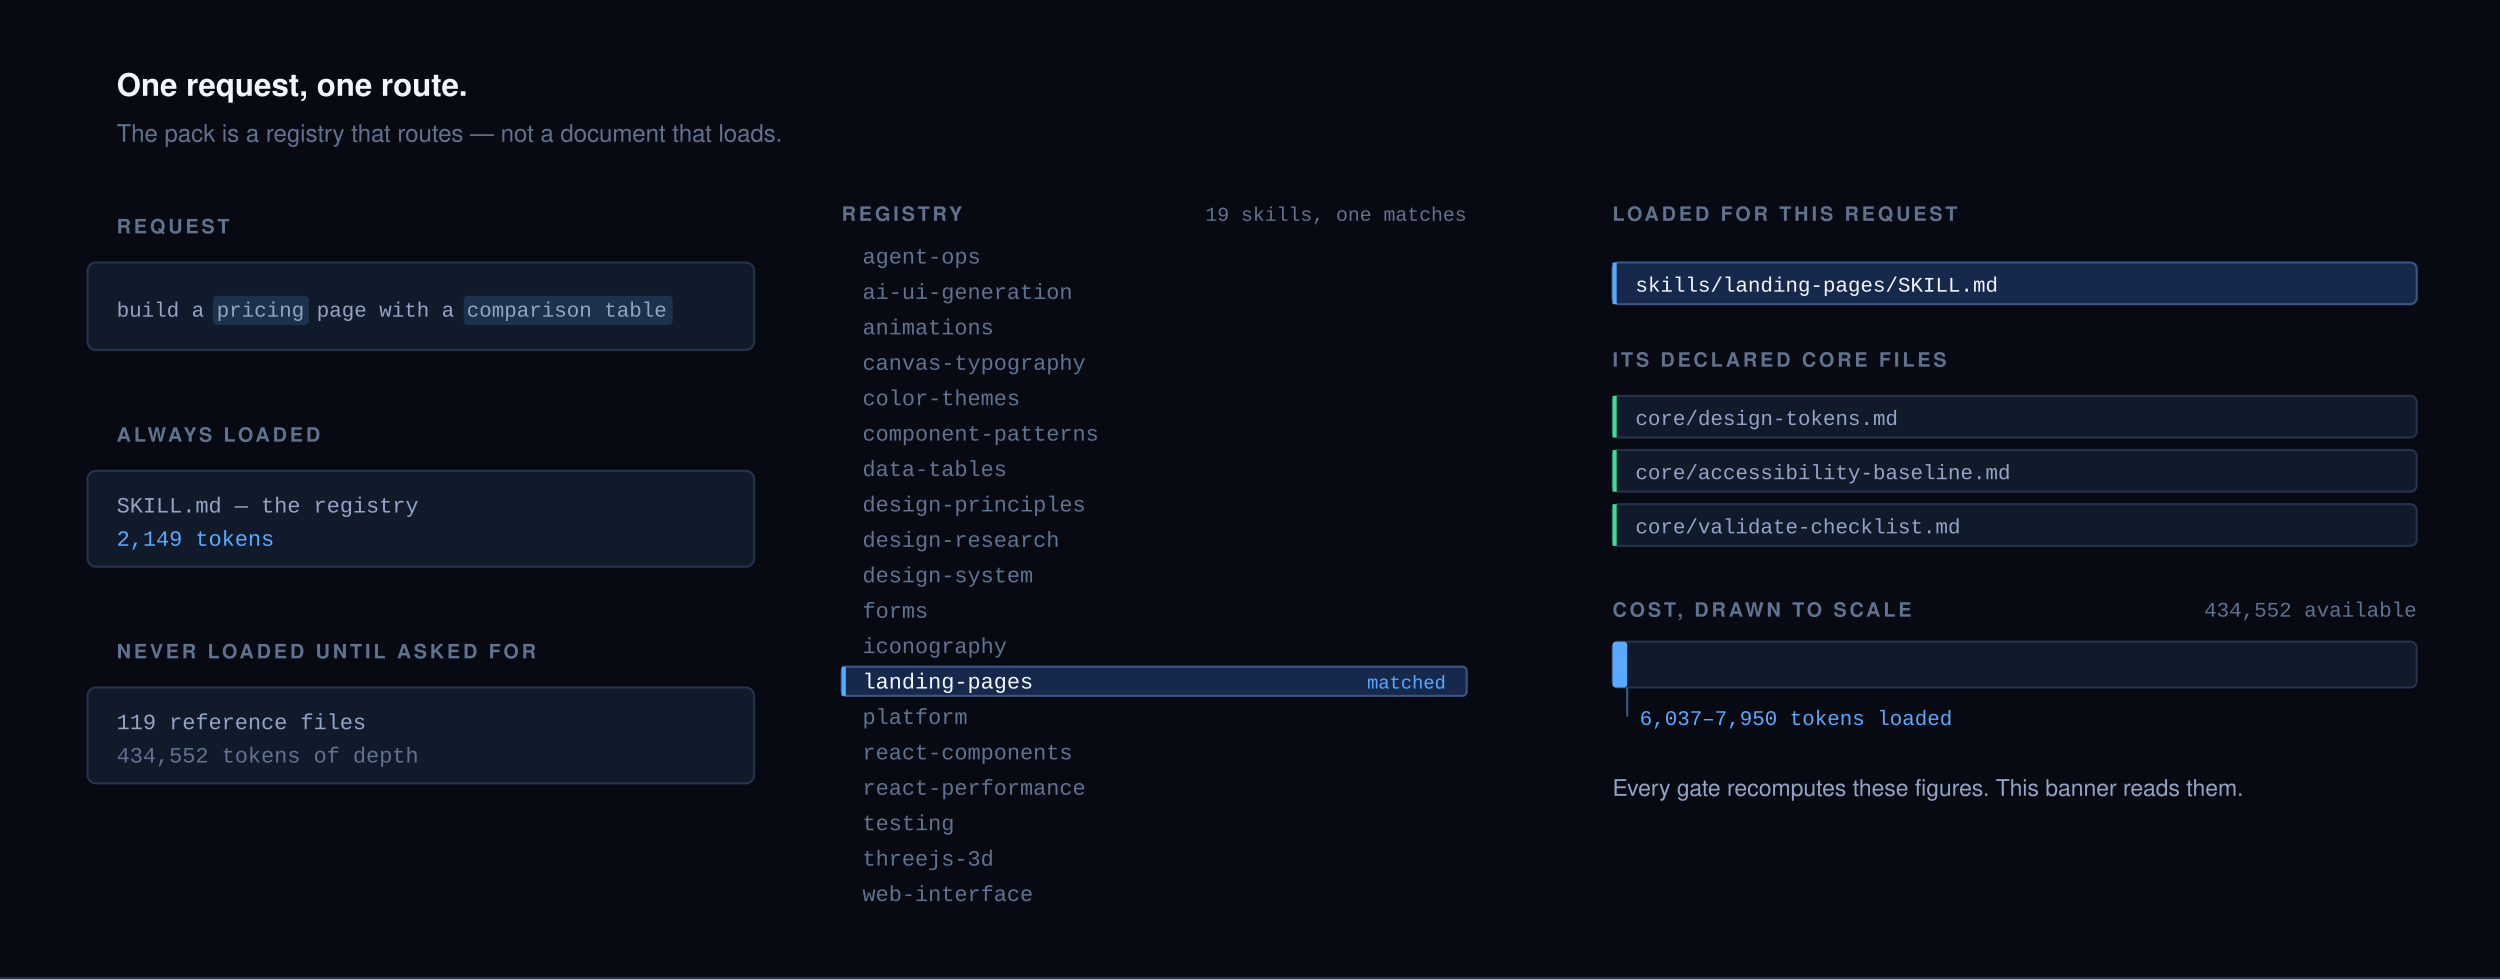
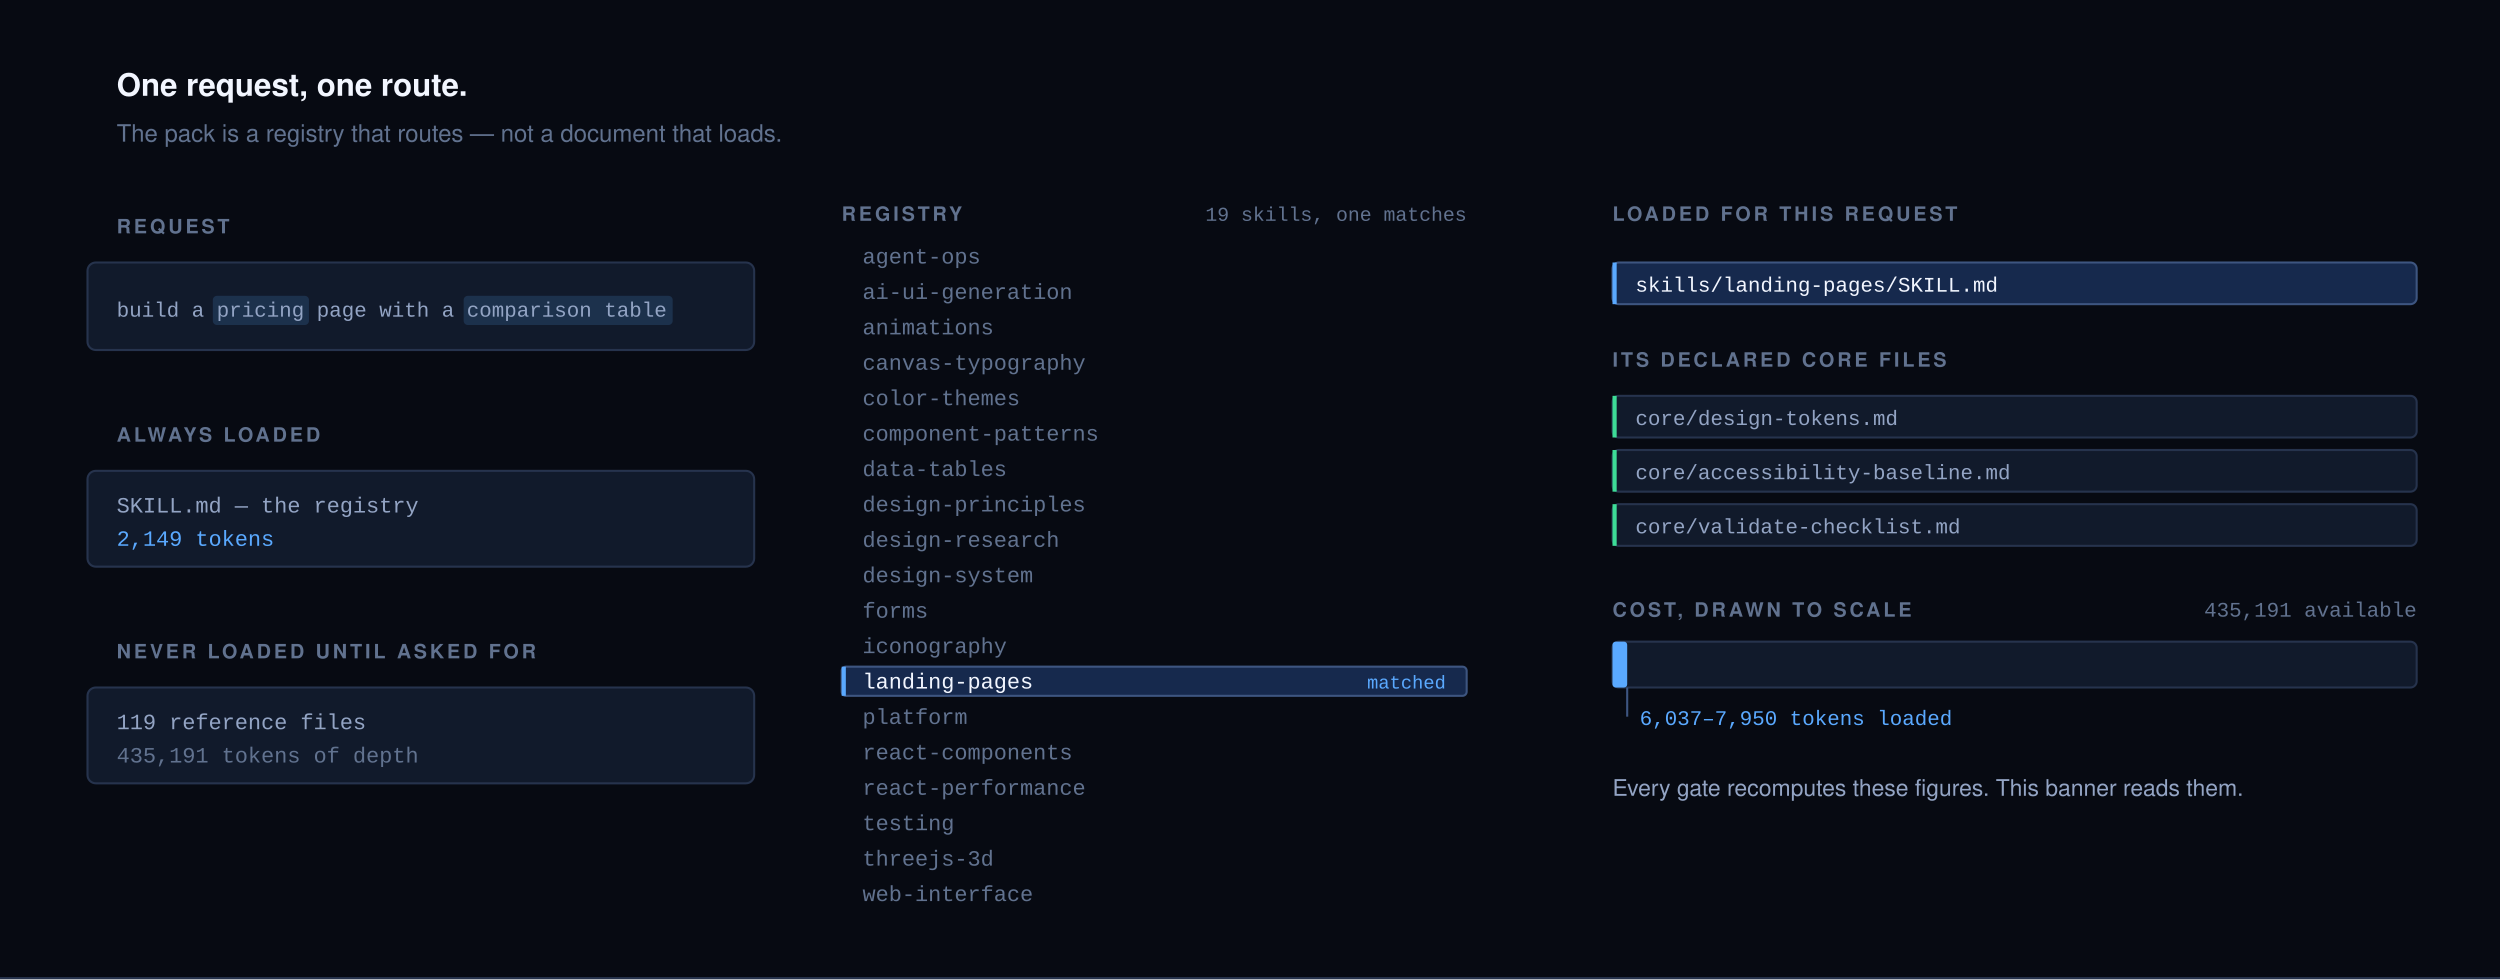
- <svg xmlns="http://www.w3.org/2000/svg" viewBox="0 0 1200 470" width="1200" height="470" role="img" aria-label="How the pack routes one request: a prompt asking for a pricing page with a comparison table is matched against a registry of 19 skills, exactly one of them — landing-pages — is selected, its three core dependency files attach, and a cost meter shows 6,037 to 7,950 tokens loaded against 434,552 tokens of available depth, drawn to scale.">
+ <svg xmlns="http://www.w3.org/2000/svg" viewBox="0 0 1200 470" width="1200" height="470" role="img" aria-label="How the pack routes one request: a prompt asking for a pricing page with a comparison table is matched against a registry of 19 skills, exactly one of them — landing-pages — is selected, its three core dependency files attach, and a cost meter shows 6,037 to 7,950 tokens loaded against 435,191 tokens of available depth, drawn to scale.">
  <style>
@keyframes rf0{0%,14.6%{opacity:0}16%{opacity:1}18.6%,100%{opacity:0}}
@keyframes rf1{0%,15.6%{opacity:0}17%{opacity:1}19.6%,100%{opacity:0}}
@keyframes rf2{0%,16.6%{opacity:0}18%{opacity:1}20.6%,100%{opacity:0}}
@keyframes rf3{0%,17.6%{opacity:0}19%{opacity:1}21.6%,100%{opacity:0}}
@keyframes rf4{0%,18.6%{opacity:0}20%{opacity:1}22.6%,100%{opacity:0}}
@keyframes rf5{0%,19.6%{opacity:0}21%{opacity:1}23.6%,100%{opacity:0}}
@keyframes rf6{0%,20.6%{opacity:0}22%{opacity:1}24.6%,100%{opacity:0}}
@keyframes rf7{0%,21.6%{opacity:0}23%{opacity:1}25.6%,100%{opacity:0}}
@keyframes rf8{0%,22.6%{opacity:0}24%{opacity:1}26.6%,100%{opacity:0}}
@keyframes rf9{0%,23.6%{opacity:0}25%{opacity:1}27.6%,100%{opacity:0}}
@keyframes rf10{0%,24.6%{opacity:0}26%{opacity:1}28.6%,100%{opacity:0}}
@keyframes rf11{0%,25.6%{opacity:0}27%{opacity:1}29.6%,100%{opacity:0}}
@keyframes rf12{0%,26.6%{opacity:0}28%{opacity:1}30.6%,100%{opacity:0}}
@keyframes rf13{0%,27.6%{opacity:0}29%{opacity:1}31.6%,100%{opacity:0}}
@keyframes rf14{0%,28.6%{opacity:0}30%{opacity:1}32.6%,100%{opacity:0}}
@keyframes rf15{0%,29.6%{opacity:0}31%{opacity:1}33.6%,100%{opacity:0}}
@keyframes rf16{0%,30.6%{opacity:0}32%{opacity:1}34.6%,100%{opacity:0}}
@keyframes rf17{0%,31.6%{opacity:0}33%{opacity:1}35.6%,100%{opacity:0}}
@keyframes rf18{0%,32.6%{opacity:0}34%{opacity:1}36.6%,100%{opacity:0}}
@keyframes kw{0%,6%{opacity:0}9%,100%{opacity:.16}}
@keyframes scan{0%,15%{opacity:0;transform:translateY(0)}16%{opacity:.9;transform:translateY(0)}34%{opacity:.9;transform:translateY(317px)}35.5%,100%{opacity:0;transform:translateY(317px)}}
@keyframes lock{0%,35%{opacity:0}38%,100%{opacity:1}}
@keyframes lockt{0%,35%{fill:#61728F}38%,100%{fill:#F2F6FF}}
@keyframes fill{0%,58%{transform:scaleX(0)}72%,100%{transform:scaleX(1)}}
@keyframes late{0%,68%{opacity:0}72%,100%{opacity:1}}
@keyframes dep0{0%,46%{opacity:0;transform:translateX(-6px)}50%,100%{opacity:1;transform:translateX(0)}}
@keyframes dep1{0%,49%{opacity:0;transform:translateX(-6px)}53%,100%{opacity:1;transform:translateX(0)}}
@keyframes dep2{0%,52%{opacity:0;transform:translateX(-6px)}56%,100%{opacity:1;transform:translateX(0)}}
.kw{animation:kw 9s linear infinite}
.scan{animation:scan 9s linear infinite}
.lock{animation:lock 9s linear infinite}
.lock-t{animation:lockt 9s linear infinite}
.fill{animation:fill 9s cubic-bezier(.2,.7,.3,1) infinite;transform-origin:774px 308px}
.late{animation:late 9s linear infinite}
.rf0{animation:rf0 9s linear infinite}
.rf1{animation:rf1 9s linear infinite}
.rf2{animation:rf2 9s linear infinite}
.rf3{animation:rf3 9s linear infinite}
.rf4{animation:rf4 9s linear infinite}
.rf5{animation:rf5 9s linear infinite}
.rf6{animation:rf6 9s linear infinite}
.rf7{animation:rf7 9s linear infinite}
.rf8{animation:rf8 9s linear infinite}
.rf9{animation:rf9 9s linear infinite}
.rf10{animation:rf10 9s linear infinite}
.rf11{animation:rf11 9s linear infinite}
.rf12{animation:rf12 9s linear infinite}
.rf13{animation:rf13 9s linear infinite}
.rf14{animation:rf14 9s linear infinite}
.rf15{animation:rf15 9s linear infinite}
.rf16{animation:rf16 9s linear infinite}
.rf17{animation:rf17 9s linear infinite}
.rf18{animation:rf18 9s linear infinite}
.dep0{animation:dep0 9s ease-out infinite}
.dep1{animation:dep1 9s ease-out infinite}
.dep2{animation:dep2 9s ease-out infinite}
@media (prefers-reduced-motion:reduce){
.kw,.scan,.lock,.lock-t,.fill,.late,.rf0,.rf1,.rf2,.rf3,.rf4,.rf5,.rf6,.rf7,.rf8,.rf9,.rf10,.rf11,.rf12,.rf13,.rf14,.rf15,.rf16,.rf17,.rf18,.dep0,.dep1,.dep2{animation:none}
.scan{opacity:0}
}
</style>
  <rect width="1200" height="470" fill="#070A12" />
  <text x="56" y="46" font-family="ui-sans-serif, system-ui, -apple-system, 'Segoe UI', Helvetica, Arial, sans-serif" font-size="15" font-weight="600" fill="#F2F6FF">One request, one route.</text>
  <text x="56" y="68" font-family="ui-sans-serif, system-ui, -apple-system, 'Segoe UI', Helvetica, Arial, sans-serif" font-size="11.5" fill="#61728F">The pack is a registry that routes — not a document that loads.</text>
  <text x="56" y="112" font-family="ui-sans-serif, system-ui, -apple-system, 'Segoe UI', Helvetica, Arial, sans-serif" font-size="9.5" font-weight="600" letter-spacing="1.4" fill="#61728F">REQUEST</text>
  <rect x="42" y="126" width="320" height="42" rx="4" fill="#111A2B" stroke="#26334D" />
  <rect class="kw" x="102.16" y="142" width="46.14" height="14" rx="2" fill="#5AA9FF" opacity="0.16" />
  <rect class="kw" x="222.56" y="142" width="100.32" height="14" rx="2" fill="#5AA9FF" opacity="0.16" />
  <text x="56" y="152" font-family="ui-monospace, SFMono-Regular, Menlo, Consolas, 'Liberation Mono', monospace" font-size="10" fill="#93A4C4">build a pricing page with a comparison table</text>
  <text x="56" y="212" font-family="ui-sans-serif, system-ui, -apple-system, 'Segoe UI', Helvetica, Arial, sans-serif" font-size="9.5" font-weight="600" letter-spacing="1.4" fill="#61728F">ALWAYS LOADED</text>
  <rect x="42" y="226" width="320" height="46" rx="4" fill="#111A2B" stroke="#26334D" />
  <text x="56" y="246" font-family="ui-monospace, SFMono-Regular, Menlo, Consolas, 'Liberation Mono', monospace" font-size="10.5" fill="#93A4C4">SKILL.md — the registry</text>
  <text x="56" y="262" font-family="ui-monospace, SFMono-Regular, Menlo, Consolas, 'Liberation Mono', monospace" font-size="10.5" fill="#5AA9FF">2,149 tokens</text>
  <text x="56" y="316" font-family="ui-sans-serif, system-ui, -apple-system, 'Segoe UI', Helvetica, Arial, sans-serif" font-size="9.5" font-weight="600" letter-spacing="1.4" fill="#61728F">NEVER LOADED UNTIL ASKED FOR</text>
  <rect x="42" y="330" width="320" height="46" rx="4" fill="#111A2B" stroke="#26334D" />
  <text x="56" y="350" font-family="ui-monospace, SFMono-Regular, Menlo, Consolas, 'Liberation Mono', monospace" font-size="10.5" fill="#93A4C4">119 reference files</text>
-   <text x="56" y="366" font-family="ui-monospace, SFMono-Regular, Menlo, Consolas, 'Liberation Mono', monospace" font-size="10.5" fill="#61728F">434,552 tokens of depth</text>
+   <text x="56" y="366" font-family="ui-monospace, SFMono-Regular, Menlo, Consolas, 'Liberation Mono', monospace" font-size="10.5" fill="#61728F">435,191 tokens of depth</text>
  <text x="404" y="106" font-family="ui-sans-serif, system-ui, -apple-system, 'Segoe UI', Helvetica, Arial, sans-serif" font-size="9.5" font-weight="600" letter-spacing="1.4" fill="#61728F">REGISTRY</text>
  <text x="704" y="106" text-anchor="end" font-family="ui-monospace, SFMono-Regular, Menlo, Consolas, 'Liberation Mono', monospace" font-size="9.5" fill="#61728F">19 skills, one matches</text>
  <g class="scan" opacity="0">
    <rect x="398" y="113" width="312" height="3" rx="1.5" fill="#5AA9FF" />
  </g>
  <rect class="rf0" x="404" y="116" width="300" height="14" rx="2" fill="#5AA9FF" opacity="0" />
  <text x="414" y="126.5" font-family="ui-monospace, SFMono-Regular, Menlo, Consolas, 'Liberation Mono', monospace" font-size="10.5" fill="#61728F">agent-ops</text>
  <rect class="rf1" x="404" y="133" width="300" height="14" rx="2" fill="#5AA9FF" opacity="0" />
  <text x="414" y="143.5" font-family="ui-monospace, SFMono-Regular, Menlo, Consolas, 'Liberation Mono', monospace" font-size="10.5" fill="#61728F">ai-ui-generation</text>
  <rect class="rf2" x="404" y="150" width="300" height="14" rx="2" fill="#5AA9FF" opacity="0" />
  <text x="414" y="160.5" font-family="ui-monospace, SFMono-Regular, Menlo, Consolas, 'Liberation Mono', monospace" font-size="10.5" fill="#61728F">animations</text>
  <rect class="rf3" x="404" y="167" width="300" height="14" rx="2" fill="#5AA9FF" opacity="0" />
  <text x="414" y="177.5" font-family="ui-monospace, SFMono-Regular, Menlo, Consolas, 'Liberation Mono', monospace" font-size="10.5" fill="#61728F">canvas-typography</text>
  <rect class="rf4" x="404" y="184" width="300" height="14" rx="2" fill="#5AA9FF" opacity="0" />
  <text x="414" y="194.5" font-family="ui-monospace, SFMono-Regular, Menlo, Consolas, 'Liberation Mono', monospace" font-size="10.5" fill="#61728F">color-themes</text>
  <rect class="rf5" x="404" y="201" width="300" height="14" rx="2" fill="#5AA9FF" opacity="0" />
  <text x="414" y="211.5" font-family="ui-monospace, SFMono-Regular, Menlo, Consolas, 'Liberation Mono', monospace" font-size="10.5" fill="#61728F">component-patterns</text>
  <rect class="rf6" x="404" y="218" width="300" height="14" rx="2" fill="#5AA9FF" opacity="0" />
  <text x="414" y="228.5" font-family="ui-monospace, SFMono-Regular, Menlo, Consolas, 'Liberation Mono', monospace" font-size="10.5" fill="#61728F">data-tables</text>
  <rect class="rf7" x="404" y="235" width="300" height="14" rx="2" fill="#5AA9FF" opacity="0" />
  <text x="414" y="245.5" font-family="ui-monospace, SFMono-Regular, Menlo, Consolas, 'Liberation Mono', monospace" font-size="10.5" fill="#61728F">design-principles</text>
  <rect class="rf8" x="404" y="252" width="300" height="14" rx="2" fill="#5AA9FF" opacity="0" />
  <text x="414" y="262.5" font-family="ui-monospace, SFMono-Regular, Menlo, Consolas, 'Liberation Mono', monospace" font-size="10.5" fill="#61728F">design-research</text>
  <rect class="rf9" x="404" y="269" width="300" height="14" rx="2" fill="#5AA9FF" opacity="0" />
  <text x="414" y="279.5" font-family="ui-monospace, SFMono-Regular, Menlo, Consolas, 'Liberation Mono', monospace" font-size="10.5" fill="#61728F">design-system</text>
  <rect class="rf10" x="404" y="286" width="300" height="14" rx="2" fill="#5AA9FF" opacity="0" />
  <text x="414" y="296.5" font-family="ui-monospace, SFMono-Regular, Menlo, Consolas, 'Liberation Mono', monospace" font-size="10.5" fill="#61728F">forms</text>
  <rect class="rf11" x="404" y="303" width="300" height="14" rx="2" fill="#5AA9FF" opacity="0" />
  <text x="414" y="313.5" font-family="ui-monospace, SFMono-Regular, Menlo, Consolas, 'Liberation Mono', monospace" font-size="10.5" fill="#61728F">iconography</text>
  <rect class="rf12" x="404" y="320" width="300" height="14" rx="2" fill="#5AA9FF" opacity="0" />
  <rect class="lock" x="404" y="320" width="300" height="14" rx="2" fill="#16294D" stroke="#3D5580" stroke-width="1" />
  <rect class="lock" x="404" y="320" width="2" height="14" fill="#5AA9FF" />
  <text x="414" y="330.5" font-family="ui-monospace, SFMono-Regular, Menlo, Consolas, 'Liberation Mono', monospace" font-size="10.5" fill="#F2F6FF" class="lock-t">landing-pages</text>
  <text class="lock" x="694" y="330.5" text-anchor="end" font-family="ui-monospace, SFMono-Regular, Menlo, Consolas, 'Liberation Mono', monospace" font-size="9" fill="#5AA9FF">matched</text>
  <rect class="rf13" x="404" y="337" width="300" height="14" rx="2" fill="#5AA9FF" opacity="0" />
  <text x="414" y="347.5" font-family="ui-monospace, SFMono-Regular, Menlo, Consolas, 'Liberation Mono', monospace" font-size="10.5" fill="#61728F">platform</text>
  <rect class="rf14" x="404" y="354" width="300" height="14" rx="2" fill="#5AA9FF" opacity="0" />
  <text x="414" y="364.5" font-family="ui-monospace, SFMono-Regular, Menlo, Consolas, 'Liberation Mono', monospace" font-size="10.5" fill="#61728F">react-components</text>
  <rect class="rf15" x="404" y="371" width="300" height="14" rx="2" fill="#5AA9FF" opacity="0" />
  <text x="414" y="381.5" font-family="ui-monospace, SFMono-Regular, Menlo, Consolas, 'Liberation Mono', monospace" font-size="10.5" fill="#61728F">react-performance</text>
  <rect class="rf16" x="404" y="388" width="300" height="14" rx="2" fill="#5AA9FF" opacity="0" />
  <text x="414" y="398.5" font-family="ui-monospace, SFMono-Regular, Menlo, Consolas, 'Liberation Mono', monospace" font-size="10.5" fill="#61728F">testing</text>
  <rect class="rf17" x="404" y="405" width="300" height="14" rx="2" fill="#5AA9FF" opacity="0" />
  <text x="414" y="415.5" font-family="ui-monospace, SFMono-Regular, Menlo, Consolas, 'Liberation Mono', monospace" font-size="10.5" fill="#61728F">threejs-3d</text>
  <rect class="rf18" x="404" y="422" width="300" height="14" rx="2" fill="#5AA9FF" opacity="0" />
  <text x="414" y="432.5" font-family="ui-monospace, SFMono-Regular, Menlo, Consolas, 'Liberation Mono', monospace" font-size="10.5" fill="#61728F">web-interface</text>
  <text x="774" y="106" font-family="ui-sans-serif, system-ui, -apple-system, 'Segoe UI', Helvetica, Arial, sans-serif" font-size="9.5" font-weight="600" letter-spacing="1.4" fill="#61728F">LOADED FOR THIS REQUEST</text>
  <rect class="lock" x="774" y="126" width="386" height="20" rx="3" fill="#16294D" stroke="#3D5580" />
  <rect class="lock" x="774" y="126" width="2" height="20" fill="#5AA9FF" />
  <text class="lock-t" x="785" y="140" font-family="ui-monospace, SFMono-Regular, Menlo, Consolas, 'Liberation Mono', monospace" font-size="10" fill="#F2F6FF">skills/landing-pages/SKILL.md</text>
  <text x="774" y="176" font-family="ui-sans-serif, system-ui, -apple-system, 'Segoe UI', Helvetica, Arial, sans-serif" font-size="9.5" font-weight="600" letter-spacing="1.4" fill="#61728F">ITS DECLARED CORE FILES</text>
  <g class="dep0">
    <rect x="774" y="190" width="386" height="20" rx="3" fill="#111A2B" stroke="#26334D" />
    <rect x="774" y="190" width="2" height="20" fill="#3DDC97" />
    <text x="785" y="204" font-family="ui-monospace, SFMono-Regular, Menlo, Consolas, 'Liberation Mono', monospace" font-size="10" fill="#93A4C4">core/design-tokens.md</text>
  </g>
  <g class="dep1">
    <rect x="774" y="216" width="386" height="20" rx="3" fill="#111A2B" stroke="#26334D" />
    <rect x="774" y="216" width="2" height="20" fill="#3DDC97" />
    <text x="785" y="230" font-family="ui-monospace, SFMono-Regular, Menlo, Consolas, 'Liberation Mono', monospace" font-size="10" fill="#93A4C4">core/accessibility-baseline.md</text>
  </g>
  <g class="dep2">
    <rect x="774" y="242" width="386" height="20" rx="3" fill="#111A2B" stroke="#26334D" />
    <rect x="774" y="242" width="2" height="20" fill="#3DDC97" />
    <text x="785" y="256" font-family="ui-monospace, SFMono-Regular, Menlo, Consolas, 'Liberation Mono', monospace" font-size="10" fill="#93A4C4">core/validate-checklist.md</text>
  </g>
  <text x="774" y="296" font-family="ui-sans-serif, system-ui, -apple-system, 'Segoe UI', Helvetica, Arial, sans-serif" font-size="9.5" font-weight="600" letter-spacing="1.4" fill="#61728F">COST, DRAWN TO SCALE</text>
  <rect x="774" y="308" width="386" height="22" rx="3" fill="#111A2B" stroke="#26334D" />
-   <rect class="fill" x="774" y="308" width="7.06" height="22" rx="1.5" fill="#5AA9FF" />
-   <line class="late" x1="781.06" y1="330" x2="781.06" y2="344" stroke="#3D5580" />
-   <text class="late" x="787.06" y="348" font-family="ui-monospace, SFMono-Regular, Menlo, Consolas, 'Liberation Mono', monospace" font-size="10" fill="#5AA9FF">6,037–7,950 tokens loaded</text>
-   <text x="1160" y="296" text-anchor="end" font-family="ui-monospace, SFMono-Regular, Menlo, Consolas, 'Liberation Mono', monospace" font-size="10" fill="#61728F">434,552 available</text>
+   <rect class="fill" x="774" y="308" width="7.05" height="22" rx="1.5" fill="#5AA9FF" />
+   <line class="late" x1="781.05" y1="330" x2="781.05" y2="344" stroke="#3D5580" />
+   <text class="late" x="787.05" y="348" font-family="ui-monospace, SFMono-Regular, Menlo, Consolas, 'Liberation Mono', monospace" font-size="10" fill="#5AA9FF">6,037–7,950 tokens loaded</text>
+   <text x="1160" y="296" text-anchor="end" font-family="ui-monospace, SFMono-Regular, Menlo, Consolas, 'Liberation Mono', monospace" font-size="10" fill="#61728F">435,191 available</text>
  <text class="late" x="774" y="382" font-family="ui-sans-serif, system-ui, -apple-system, 'Segoe UI', Helvetica, Arial, sans-serif" font-size="11" fill="#93A4C4">Every gate recomputes these figures. This banner reads them.</text>
  <rect x="0" y="469" width="1200" height="1" fill="#26334D" />
</svg>
